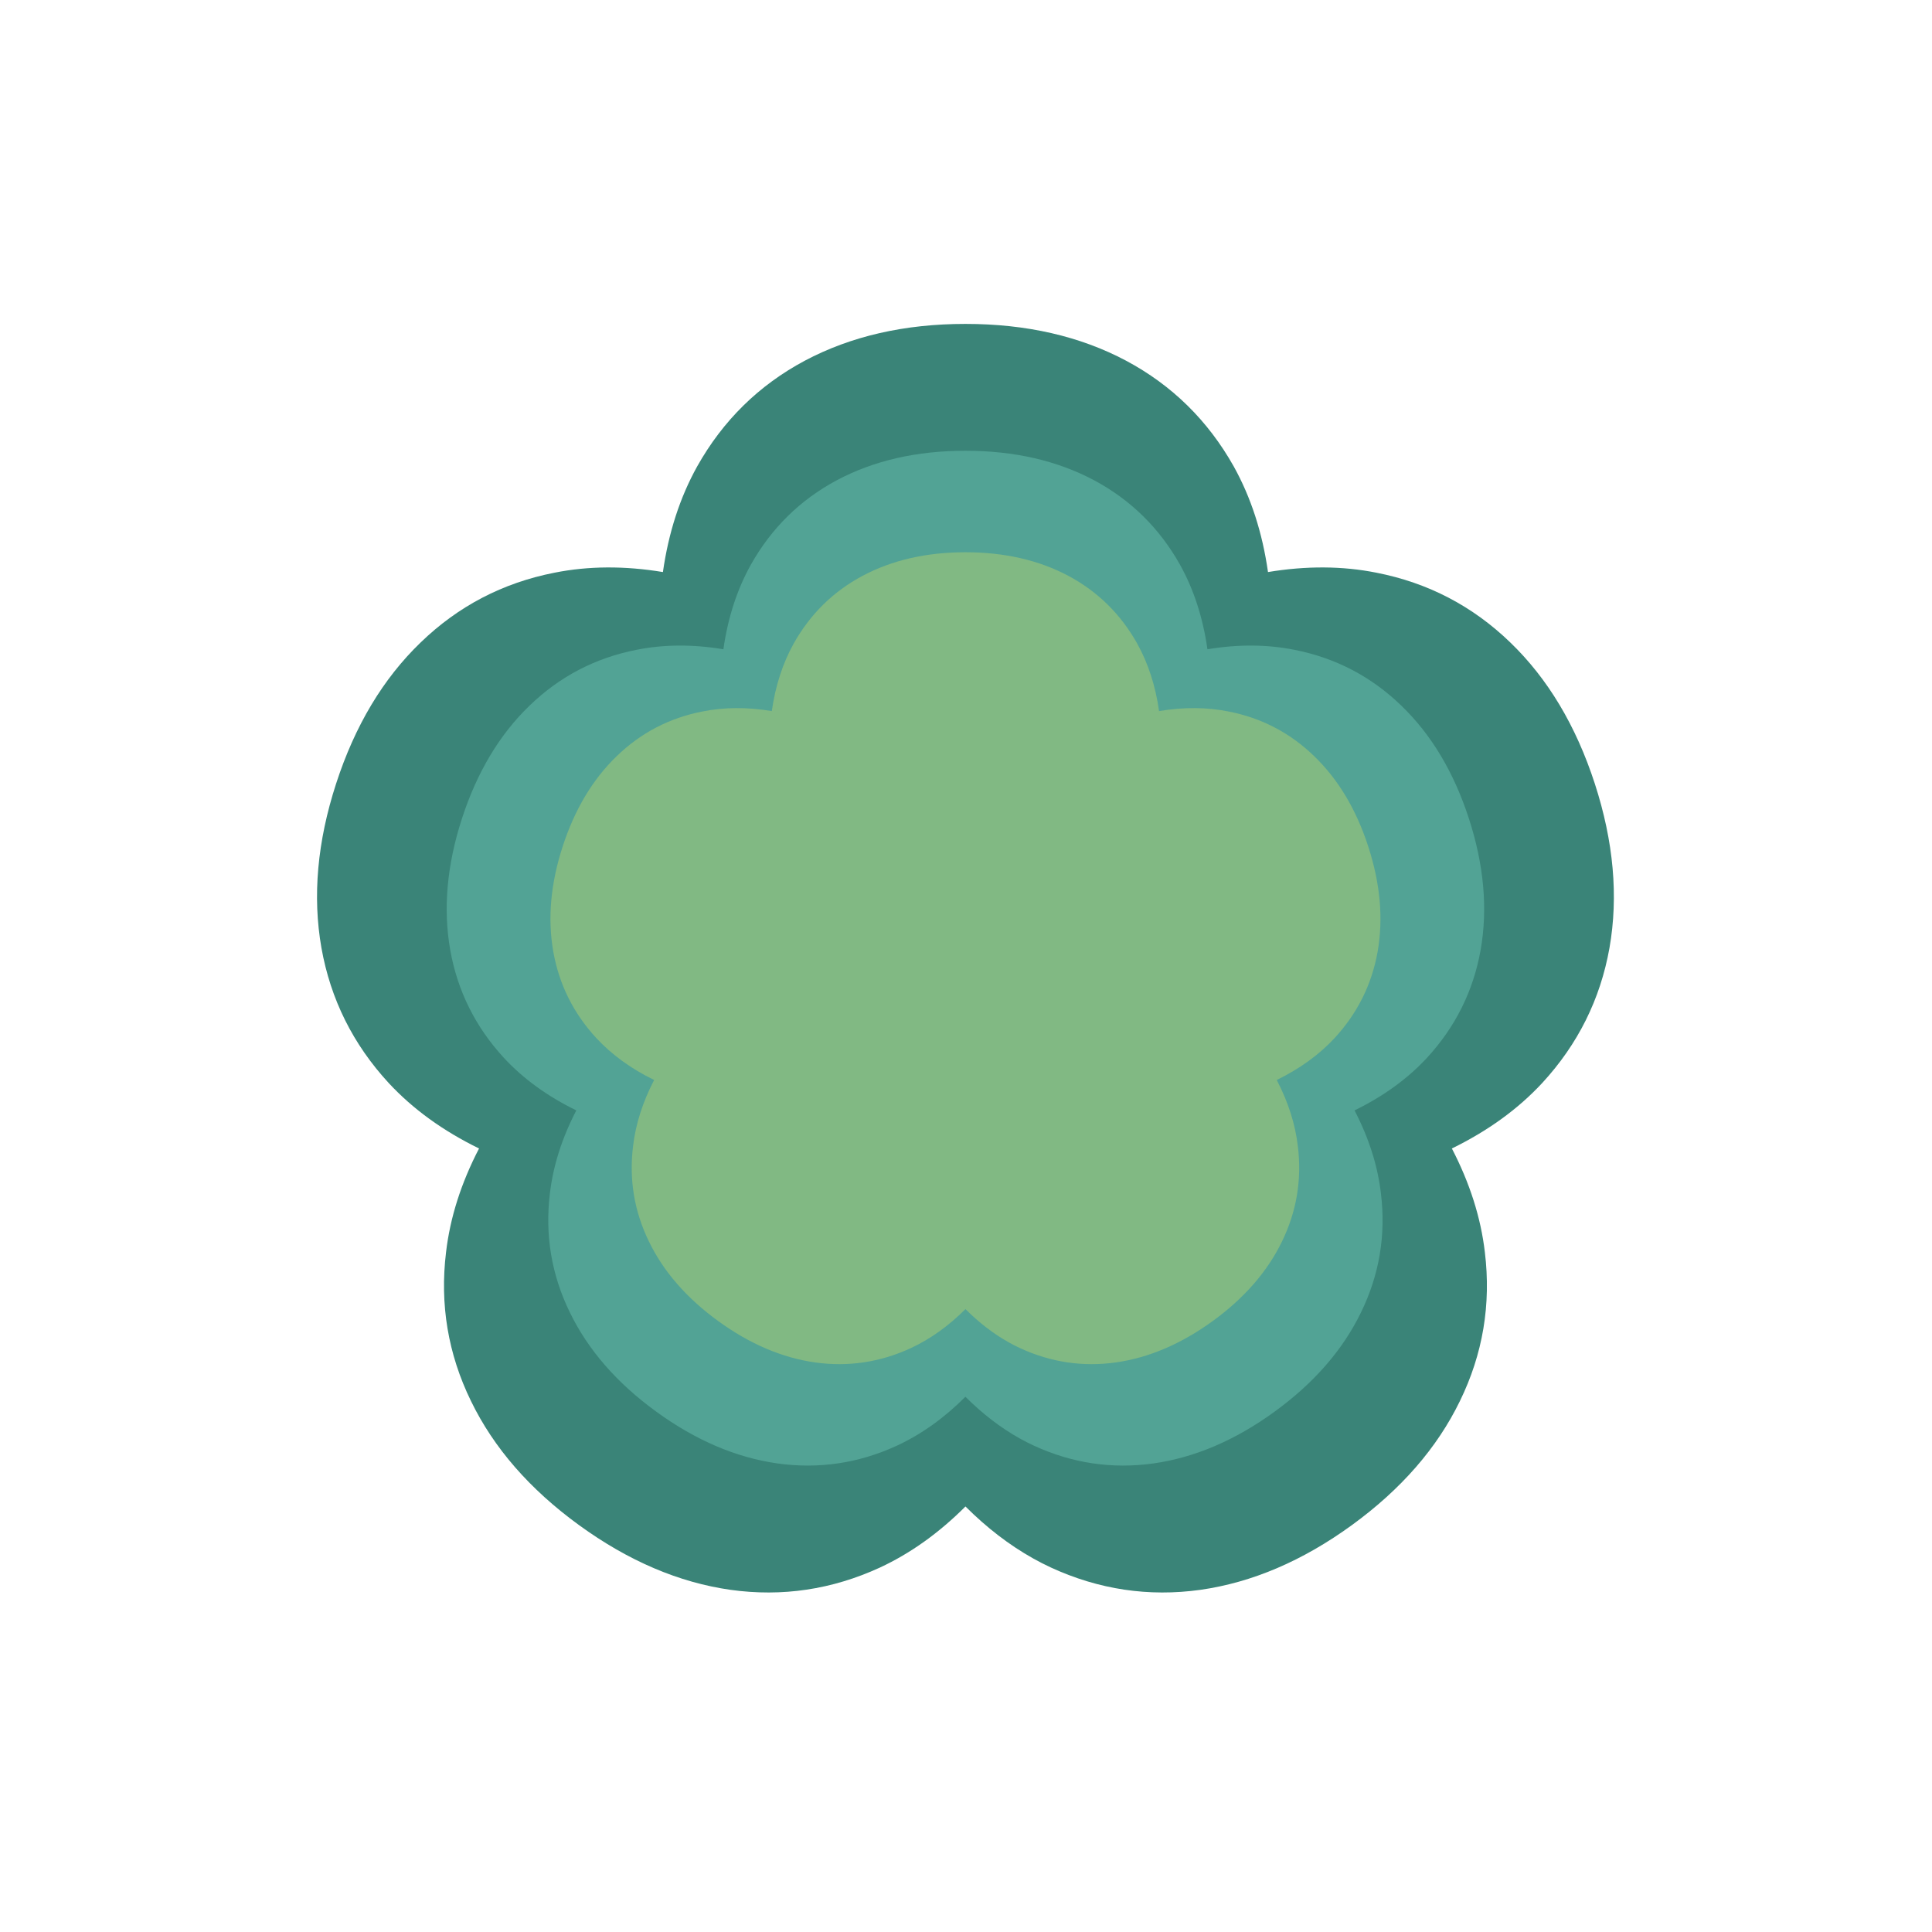
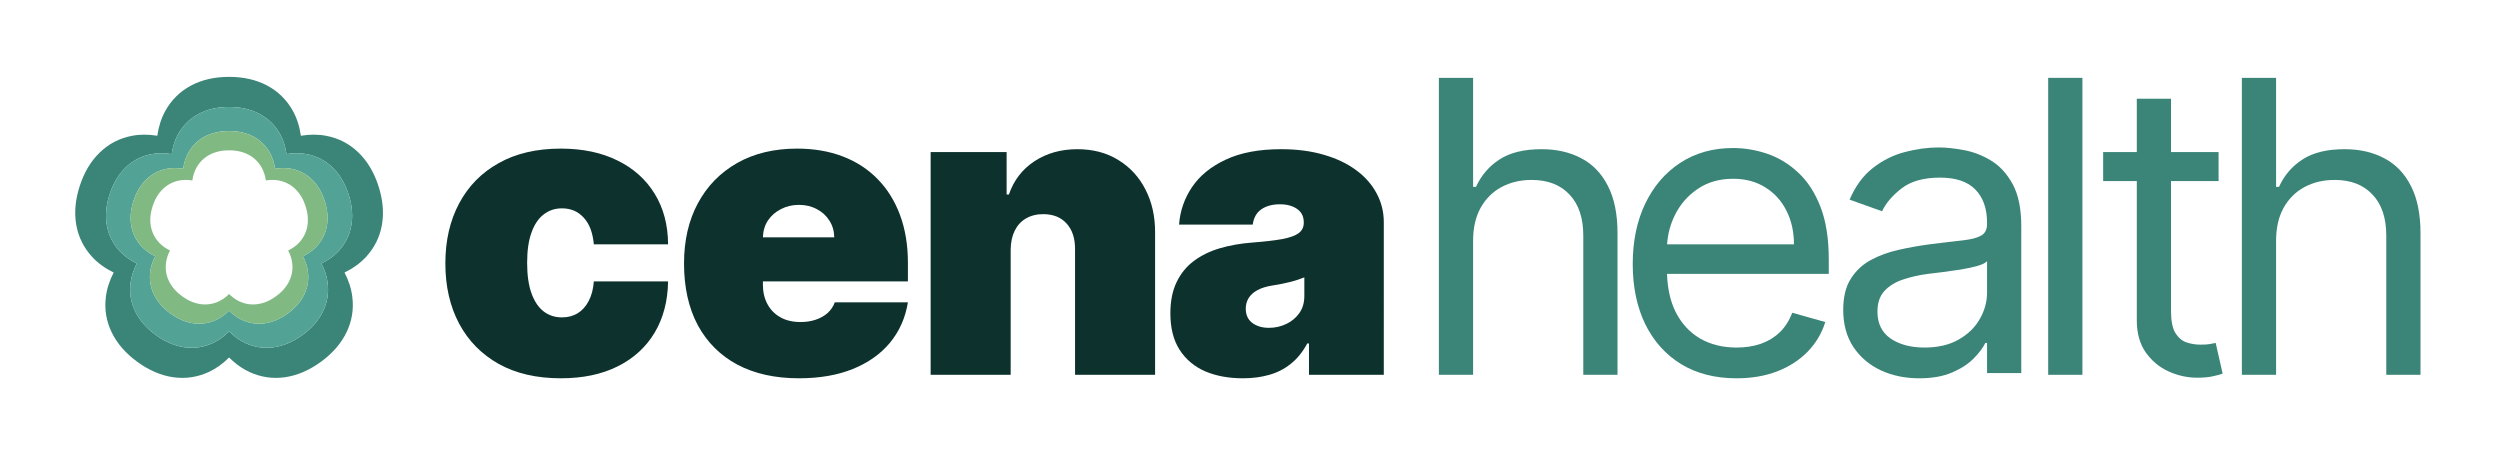
- <svg xmlns="http://www.w3.org/2000/svg" viewBox="0 0 64 64">
-   <path fill-rule="evenodd" clip-rule="evenodd" d="M31.982 10.73C34 10.73 35.774 11.136 37.304 11.949C38.826 12.762 40.014 13.93 40.87 15.452C41.44 16.478 41.818 17.644 42.004 18.95C43.272 18.74 44.47 18.746 45.599 18.972C47.308 19.307 48.785 20.078 50.031 21.283C51.273 22.48 52.206 24.039 52.83 25.959C53.453 27.879 53.616 29.693 53.316 31.401C53.014 33.1 52.271 34.592 51.088 35.876C50.285 36.741 49.287 37.463 48.095 38.045C48.689 39.189 49.054 40.334 49.188 41.481C49.398 43.211 49.122 44.855 48.361 46.412C47.607 47.965 46.414 49.335 44.782 50.522C43.15 51.708 41.475 52.423 39.76 52.666C38.051 52.903 36.403 52.657 34.817 51.928C34.617 51.835 34.42 51.735 34.226 51.626C33.435 51.184 32.688 50.609 31.982 49.904C31.103 50.783 30.159 51.458 29.147 51.928C27.561 52.657 25.913 52.903 24.204 52.666C22.488 52.423 20.814 51.708 19.182 50.522C17.549 49.335 16.356 47.965 15.602 46.412C14.842 44.855 14.566 43.211 14.776 41.481C14.91 40.334 15.275 39.19 15.869 38.045C14.677 37.463 13.679 36.741 12.876 35.876C11.693 34.592 10.95 33.1 10.648 31.401C10.348 29.693 10.51 27.879 11.134 25.959C11.757 24.039 12.691 22.48 13.934 21.283C15.179 20.078 16.656 19.307 18.365 18.972C19.494 18.746 20.692 18.74 21.96 18.95C22.146 17.644 22.524 16.478 23.094 15.452C23.949 13.93 25.137 12.762 26.659 11.949C28.19 11.136 29.964 10.73 31.982 10.73Z" fill="#3A8478" />
-   <path fill-rule="evenodd" clip-rule="evenodd" d="M31.981 14.932C33.595 14.932 35.014 15.257 36.239 15.907C37.456 16.558 38.407 17.491 39.091 18.71C39.547 19.53 39.849 20.463 39.998 21.508C41.013 21.339 41.971 21.345 42.874 21.525C44.241 21.793 45.423 22.41 46.419 23.374C47.414 24.331 48.16 25.579 48.659 27.115C49.158 28.651 49.288 30.102 49.048 31.468C48.806 32.828 48.212 34.021 47.265 35.048C46.623 35.74 45.824 36.317 44.871 36.783C45.346 37.699 45.638 38.615 45.745 39.532C45.913 40.916 45.693 42.231 45.084 43.477C44.481 44.719 43.527 45.815 42.221 46.764C40.915 47.714 39.575 48.285 38.203 48.479C36.836 48.669 35.518 48.473 34.249 47.889C34.089 47.815 33.931 47.735 33.776 47.648C33.143 47.294 32.546 46.834 31.981 46.27C31.278 46.973 30.522 47.513 29.713 47.889C28.444 48.473 27.126 48.669 25.759 48.479C24.386 48.285 23.047 47.714 21.741 46.764C20.435 45.815 19.481 44.719 18.878 43.477C18.269 42.231 18.049 40.916 18.216 39.532C18.324 38.615 18.616 37.699 19.091 36.783C18.138 36.318 17.339 35.74 16.697 35.048C15.75 34.021 15.156 32.828 14.914 31.468C14.675 30.102 14.804 28.651 15.303 27.115C15.802 25.579 16.549 24.331 17.543 23.374C18.539 22.41 19.721 21.793 21.088 21.525C21.991 21.345 22.949 21.339 23.963 21.508C24.112 20.463 24.415 19.53 24.871 18.71C25.555 17.492 26.506 16.558 27.723 15.907C28.947 15.257 30.367 14.932 31.981 14.932Z" fill="#52A395" />
-   <path fill-rule="evenodd" clip-rule="evenodd" d="M31.982 18.294C33.273 18.294 34.408 18.554 35.388 19.074C36.362 19.594 37.123 20.342 37.67 21.316C38.035 21.973 38.277 22.719 38.396 23.555C39.208 23.42 39.974 23.424 40.697 23.569C41.791 23.783 42.736 24.276 43.533 25.048C44.328 25.814 44.926 26.812 45.325 28.041C45.724 29.27 45.828 30.43 45.636 31.523C45.443 32.611 44.967 33.566 44.21 34.388C43.696 34.941 43.057 35.403 42.294 35.776C42.675 36.508 42.908 37.241 42.994 37.975C43.128 39.082 42.952 40.134 42.465 41.131C41.982 42.125 41.219 43.001 40.174 43.761C39.129 44.52 38.057 44.978 36.959 45.133C35.866 45.285 34.811 45.128 33.796 44.661C33.668 44.602 33.542 44.538 33.418 44.468C32.912 44.185 32.434 43.817 31.982 43.366C31.419 43.928 30.815 44.36 30.167 44.661C29.152 45.128 28.097 45.285 27.004 45.133C25.906 44.978 24.834 44.52 23.79 43.761C22.745 43.001 21.981 42.125 21.499 41.131C21.012 40.134 20.835 39.082 20.97 37.975C21.055 37.241 21.289 36.508 21.669 35.776C20.906 35.404 20.268 34.941 19.754 34.388C18.996 33.566 18.521 32.611 18.328 31.523C18.136 30.43 18.239 29.27 18.639 28.041C19.038 26.812 19.635 25.814 20.43 25.048C21.228 24.276 22.173 23.783 23.267 23.569C23.989 23.424 24.756 23.42 25.567 23.555C25.686 22.719 25.928 21.973 26.293 21.316C26.84 20.342 27.601 19.594 28.575 19.074C29.555 18.554 30.69 18.294 31.982 18.294Z" fill="#81B983" />
+ <svg xmlns="http://www.w3.org/2000/svg" width="349" height="64" viewBox="0 0 349 64" fill="none">
+   <path d="M78.284 52.809C74.91 52.809 72.022 52.141 69.621 50.805C67.219 49.455 65.376 47.58 64.095 45.178C62.813 42.762 62.172 39.962 62.172 36.778C62.172 33.593 62.813 30.799 64.095 28.398C65.376 25.982 67.219 24.106 69.621 22.77C72.022 21.421 74.91 20.746 78.284 20.746C81.334 20.746 83.972 21.299 86.198 22.406C88.438 23.499 90.172 25.051 91.4 27.062C92.628 29.059 93.249 31.407 93.263 34.106L82.899 34.106C82.751 32.473 82.278 31.231 81.482 30.381C80.699 29.517 79.687 29.086 78.446 29.086C77.474 29.086 76.624 29.369 75.895 29.936C75.167 30.489 74.6 31.332 74.195 32.466C73.79 33.586 73.588 34.996 73.588 36.697C73.588 38.397 73.79 39.814 74.195 40.947C74.6 42.067 75.167 42.911 75.895 43.477C76.624 44.031 77.474 44.307 78.446 44.307C79.269 44.307 79.998 44.118 80.632 43.74C81.266 43.349 81.779 42.782 82.17 42.04C82.575 41.285 82.818 40.367 82.899 39.287L93.263 39.287C93.222 42.027 92.595 44.415 91.38 46.453C90.166 48.477 88.445 50.042 86.219 51.149C84.005 52.255 81.361 52.809 78.284 52.809Z" fill="#0D322D" style="fill:#0D322D;fill:color(display-p3 0.051 0.196 0.176);fill-opacity:1;" />
+   <path d="M102.94 50.906C105.342 52.175 108.202 52.809 111.522 52.809C114.396 52.809 116.906 52.377 119.052 51.513C121.211 50.636 122.945 49.408 124.254 47.829C125.563 46.237 126.393 44.361 126.744 42.202L116.542 42.202C116.326 42.782 115.989 43.282 115.53 43.7C115.071 44.105 114.518 44.415 113.87 44.631C113.236 44.847 112.534 44.955 111.765 44.955C110.658 44.955 109.714 44.732 108.931 44.287C108.148 43.842 107.548 43.228 107.13 42.445C106.711 41.662 106.502 40.772 106.502 39.773L106.502 39.287L126.744 39.287L126.744 36.697C126.744 34.227 126.379 32.007 125.651 30.037C124.922 28.067 123.883 26.394 122.533 25.017C121.184 23.627 119.558 22.568 117.655 21.839C115.752 21.111 113.627 20.746 111.279 20.746C108.067 20.746 105.281 21.414 102.919 22.75C100.558 24.086 98.729 25.955 97.434 28.357C96.138 30.759 95.491 33.566 95.491 36.778C95.491 40.124 96.132 42.998 97.414 45.4C98.709 47.789 100.551 49.624 102.94 50.906ZM106.502 33.134C106.529 32.23 106.765 31.441 107.211 30.766C107.669 30.091 108.277 29.565 109.032 29.187C109.788 28.796 110.618 28.6 111.522 28.6C112.453 28.6 113.283 28.796 114.012 29.187C114.754 29.565 115.341 30.098 115.773 30.786C116.218 31.461 116.447 32.243 116.461 33.134L106.502 33.134Z" fill="#0D322D" style="fill:#0D322D;fill:color(display-p3 0.051 0.196 0.176);fill-opacity:1;" />
+   <path d="M141.09 34.834L141.09 52.323L129.917 52.323L129.917 21.232L140.524 21.232L140.524 27.143L140.847 27.143C141.522 25.172 142.71 23.627 144.41 22.507C146.124 21.387 148.121 20.827 150.401 20.827C152.601 20.827 154.51 21.333 156.13 22.345C157.763 23.344 159.024 24.72 159.915 26.475C160.819 28.229 161.264 30.233 161.251 32.486L161.251 52.323L150.077 52.323L150.077 34.834C150.091 33.296 149.7 32.088 148.903 31.211C148.121 30.334 147.028 29.895 145.624 29.895C144.707 29.895 143.904 30.098 143.216 30.503C142.541 30.894 142.021 31.461 141.657 32.203C141.293 32.932 141.104 33.809 141.09 34.834Z" fill="#0D322D" style="fill:#0D322D;fill:color(display-p3 0.051 0.196 0.176);fill-opacity:1;" />
+   <path d="M173.504 52.809C171.52 52.809 169.766 52.485 168.241 51.837C166.73 51.176 165.542 50.177 164.679 48.842C163.815 47.505 163.383 45.805 163.383 43.741C163.383 42.04 163.673 40.59 164.253 39.389C164.834 38.174 165.643 37.182 166.682 36.413C167.721 35.644 168.929 35.057 170.306 34.652C171.696 34.247 173.193 33.984 174.799 33.863C176.54 33.728 177.937 33.566 178.989 33.377C180.055 33.175 180.824 32.898 181.297 32.547C181.769 32.183 182.005 31.704 182.005 31.11L182.005 31.029C182.005 30.219 181.695 29.599 181.074 29.167C180.453 28.735 179.657 28.519 178.686 28.519C177.62 28.519 176.749 28.755 176.074 29.227C175.413 29.686 175.015 30.395 174.88 31.353L164.598 31.353C164.732 29.464 165.333 27.723 166.399 26.131C167.479 24.525 169.051 23.243 171.115 22.285C173.18 21.313 175.757 20.827 178.848 20.827C181.074 20.827 183.071 21.09 184.839 21.617C186.607 22.13 188.111 22.851 189.353 23.782C190.594 24.7 191.539 25.78 192.187 27.021C192.848 28.249 193.179 29.585 193.179 31.029L193.178 52.323L182.734 52.323L182.734 47.951L182.491 47.951C181.87 49.111 181.115 50.049 180.224 50.764C179.347 51.48 178.342 51.999 177.208 52.323C176.088 52.647 174.853 52.809 173.504 52.809ZM177.147 45.765C177.997 45.765 178.794 45.589 179.536 45.239C180.291 44.888 180.905 44.382 181.378 43.72C181.85 43.059 182.086 42.256 182.086 41.312L182.086 38.721C181.789 38.842 181.472 38.957 181.135 39.065C180.811 39.173 180.46 39.274 180.082 39.368C179.718 39.463 179.327 39.551 178.908 39.632C178.503 39.713 178.078 39.787 177.633 39.854C176.769 39.989 176.061 40.212 175.508 40.522C174.968 40.819 174.563 41.19 174.293 41.636C174.037 42.067 173.909 42.553 173.909 43.093C173.909 43.956 174.212 44.618 174.819 45.077C175.427 45.535 176.203 45.765 177.147 45.765Z" fill="#0D322D" style="fill:#0D322D;fill:color(display-p3 0.051 0.196 0.176);fill-opacity:1;" />
+   <path d="M205.644 33.62L205.644 52.323L200.867 52.323L200.867 10.868L205.644 10.868L205.644 26.09L206.049 26.09C206.777 24.484 207.87 23.209 209.328 22.264C210.799 21.306 212.755 20.827 215.198 20.827C217.317 20.827 219.172 21.252 220.764 22.102C222.357 22.939 223.591 24.227 224.469 25.968C225.359 27.696 225.804 29.895 225.804 32.567L225.804 52.323L221.027 52.323L221.027 32.891C221.027 30.421 220.386 28.512 219.105 27.163C217.836 25.8 216.075 25.118 213.821 25.118C212.256 25.118 210.853 25.449 209.611 26.11C208.383 26.771 207.412 27.736 206.696 29.005C205.995 30.273 205.644 31.811 205.644 33.62Z" fill="#3A8478" style="fill:#3A8478;fill:color(display-p3 0.228 0.518 0.471);fill-opacity:1;" />
+   <path d="M234.669 50.825C236.842 52.148 239.426 52.809 242.422 52.809C244.527 52.809 246.423 52.485 248.109 51.837C249.796 51.176 251.213 50.258 252.36 49.084C253.507 47.897 254.324 46.52 254.809 44.955L250.194 43.66C249.79 44.739 249.216 45.643 248.474 46.372C247.732 47.087 246.848 47.627 245.822 47.991C244.81 48.342 243.677 48.518 242.422 48.518C240.492 48.518 238.798 48.099 237.341 47.263C235.884 46.412 234.743 45.178 233.92 43.558C233.186 42.078 232.785 40.303 232.716 38.235L255.295 38.235L255.295 36.211C255.295 33.309 254.911 30.867 254.141 28.883C253.372 26.9 252.34 25.307 251.044 24.106C249.749 22.892 248.312 22.015 246.733 21.475C245.154 20.935 243.555 20.665 241.936 20.665C239.129 20.665 236.673 21.354 234.568 22.73C232.476 24.093 230.843 25.995 229.669 28.438C228.509 30.867 227.929 33.674 227.929 36.858C227.929 40.043 228.509 42.836 229.669 45.238C230.843 47.627 232.51 49.489 234.669 50.825ZM232.728 34.106C232.819 32.663 233.183 31.3 233.819 30.017C234.561 28.519 235.62 27.305 236.997 26.373C238.387 25.429 240.033 24.956 241.936 24.956C243.663 24.956 245.161 25.355 246.429 26.151C247.711 26.947 248.696 28.033 249.385 29.41C250.086 30.786 250.437 32.351 250.437 34.106L232.728 34.106Z" fill="#3A8478" style="fill:#3A8478;fill:color(display-p3 0.228 0.518 0.471);fill-opacity:1;" />
+   <path d="M267.92 52.809C265.95 52.809 264.162 52.438 262.557 51.696C260.951 50.94 259.675 49.853 258.731 48.437C257.786 47.006 257.314 45.279 257.314 43.255C257.314 41.474 257.665 40.03 258.367 38.923C259.068 37.803 260.006 36.926 261.18 36.292C262.354 35.657 263.65 35.185 265.066 34.875C266.497 34.551 267.934 34.295 269.378 34.106C271.267 33.863 272.799 33.681 273.973 33.559C275.16 33.424 276.024 33.202 276.564 32.891C277.117 32.581 277.394 32.041 277.394 31.272L277.394 31.11C277.394 29.113 276.847 27.561 275.754 26.454C274.674 25.348 273.035 24.795 270.835 24.795C268.555 24.795 266.767 25.294 265.471 26.292C264.176 27.291 263.265 28.357 262.739 29.491L258.205 27.871C259.014 25.982 260.094 24.511 261.443 23.459C262.806 22.393 264.291 21.65 265.896 21.232C267.516 20.8 269.108 20.584 270.673 20.584C271.672 20.584 272.819 20.706 274.114 20.949C275.423 21.178 276.685 21.657 277.9 22.386C279.128 23.114 280.146 24.214 280.956 25.685C281.766 27.156 282.17 29.126 282.17 31.596L282.17 52.08L277.394 52.08L277.394 47.87L277.151 47.87C276.827 48.545 276.287 49.267 275.531 50.036C274.776 50.805 273.77 51.459 272.515 51.999C271.26 52.539 269.729 52.809 267.92 52.809ZM268.649 48.518C270.538 48.518 272.131 48.147 273.426 47.404C274.735 46.662 275.72 45.704 276.381 44.53C277.056 43.356 277.394 42.121 277.394 40.826L277.394 36.454C277.191 36.697 276.746 36.919 276.058 37.122C275.383 37.311 274.6 37.479 273.71 37.628C272.832 37.763 271.976 37.884 271.139 37.992C270.316 38.087 269.648 38.167 269.135 38.235C267.894 38.397 266.733 38.66 265.653 39.024C264.587 39.375 263.724 39.908 263.063 40.623C262.415 41.325 262.091 42.283 262.091 43.498C262.091 45.157 262.705 46.413 263.933 47.263C265.174 48.099 266.746 48.518 268.649 48.518Z" fill="#3A8478" style="fill:#3A8478;fill:color(display-p3 0.228 0.518 0.471);fill-opacity:1;" />
+   <path d="M290.704 10.868L290.704 52.323L285.927 52.323L285.927 10.868L290.704 10.868Z" fill="#3A8478" style="fill:#3A8478;fill:color(display-p3 0.228 0.518 0.471);fill-opacity:1;" />
+   <path fill-rule="evenodd" clip-rule="evenodd" d="M298.297 13.783L303.074 13.783L303.074 21.232L309.713 21.232L309.713 25.28L303.074 25.28L303.074 43.417C303.074 44.766 303.27 45.778 303.661 46.453C304.066 47.114 304.579 47.559 305.199 47.789C305.834 48.005 306.502 48.113 307.203 48.113C307.73 48.113 308.161 48.086 308.499 48.032L309.308 47.87L310.28 52.161C309.956 52.282 309.504 52.404 308.924 52.525C308.344 52.66 307.608 52.728 306.718 52.728C305.368 52.728 304.046 52.438 302.75 51.857C301.468 51.277 300.402 50.393 299.552 49.206C298.715 48.018 298.297 46.52 298.297 44.712L298.297 25.28L293.601 25.28L293.601 21.232L298.297 21.232L298.297 13.783Z" fill="#3A8478" style="fill:#3A8478;fill:color(display-p3 0.228 0.518 0.471);fill-opacity:1;" />
+   <path d="M317.741 33.62L317.741 52.323L312.964 52.323L312.964 10.868L317.741 10.868L317.741 26.09L318.146 26.09C318.875 24.484 319.968 23.209 321.425 22.264C322.896 21.306 324.853 20.827 327.295 20.827C329.414 20.827 331.269 21.252 332.861 22.102C334.454 22.939 335.689 24.227 336.566 25.968C337.456 27.696 337.902 29.895 337.902 32.567L337.902 52.323L333.125 52.323L333.125 32.891C333.125 30.421 332.484 28.512 331.202 27.163C329.933 25.8 328.172 25.118 325.919 25.118C324.353 25.118 322.95 25.449 321.708 26.11C320.48 26.771 319.509 27.736 318.794 29.005C318.092 30.273 317.741 31.811 317.741 33.62Z" fill="#3A8478" style="fill:#3A8478;fill:color(display-p3 0.228 0.518 0.471);fill-opacity:1;" />
+   <path fill-rule="evenodd" clip-rule="evenodd" d="M31.982 10.73C34 10.73 35.774 11.136 37.304 11.949C38.826 12.762 40.014 13.93 40.87 15.452C41.44 16.478 41.818 17.644 42.004 18.95C43.272 18.74 44.47 18.746 45.599 18.972C47.308 19.307 48.785 20.078 50.031 21.283C51.273 22.48 52.206 24.039 52.83 25.959C53.453 27.879 53.616 29.693 53.316 31.401C53.014 33.1 52.271 34.592 51.088 35.876C50.285 36.741 49.287 37.463 48.095 38.045C48.689 39.189 49.054 40.334 49.188 41.481C49.398 43.211 49.122 44.855 48.361 46.412C47.607 47.965 46.414 49.335 44.782 50.522C43.15 51.708 41.475 52.423 39.76 52.666C38.051 52.903 36.403 52.657 34.817 51.928C34.617 51.835 34.42 51.735 34.226 51.626C33.435 51.184 32.688 50.609 31.982 49.904C31.103 50.783 30.159 51.458 29.147 51.928C27.561 52.657 25.913 52.903 24.204 52.666C22.488 52.423 20.814 51.708 19.182 50.522C17.549 49.335 16.356 47.965 15.602 46.412C14.842 44.855 14.566 43.211 14.776 41.481C14.91 40.334 15.275 39.19 15.869 38.045C14.677 37.463 13.679 36.741 12.876 35.876C11.693 34.592 10.95 33.1 10.648 31.401C10.348 29.693 10.51 27.879 11.134 25.959C11.757 24.039 12.691 22.48 13.934 21.283C15.179 20.078 16.656 19.307 18.365 18.972C19.494 18.746 20.692 18.74 21.96 18.95C22.146 17.644 22.524 16.478 23.094 15.452C23.949 13.93 25.137 12.762 26.659 11.949C28.19 11.136 29.964 10.73 31.982 10.73ZM31.982 14.933C30.368 14.933 28.948 15.258 27.724 15.908C26.507 16.558 25.556 17.492 24.872 18.711C24.416 19.531 24.114 20.464 23.965 21.509C22.95 21.34 21.992 21.346 21.089 21.526C19.722 21.794 18.54 22.411 17.544 23.375C16.55 24.333 15.803 25.58 15.304 27.116C14.805 28.652 14.676 30.103 14.915 31.469C15.157 32.828 15.751 34.022 16.698 35.05C17.34 35.741 18.139 36.319 19.092 36.784C18.617 37.7 18.325 38.616 18.218 39.533C18.05 40.917 18.27 42.232 18.879 43.478C19.482 44.72 20.436 45.816 21.742 46.765C23.048 47.714 24.388 48.286 25.76 48.48C27.127 48.67 28.445 48.474 29.714 47.891C30.523 47.514 31.279 46.974 31.982 46.271C32.547 46.835 33.145 47.295 33.777 47.649C33.933 47.736 34.09 47.816 34.25 47.891C35.519 48.474 36.837 48.67 38.204 48.48C39.577 48.286 40.916 47.715 42.222 46.765C43.528 45.816 44.482 44.72 45.085 43.478C45.694 42.232 45.914 40.917 45.746 39.533C45.639 38.616 45.348 37.7 44.872 36.784C45.826 36.318 46.624 35.741 47.267 35.05C48.213 34.022 48.807 32.828 49.049 31.469C49.289 30.103 49.159 28.652 48.66 27.116C48.161 25.58 47.415 24.333 46.42 23.375C45.424 22.411 44.242 21.794 42.875 21.526C41.973 21.346 41.014 21.34 39.999 21.509C39.85 20.464 39.548 19.531 39.092 18.711C38.408 17.492 37.457 16.558 36.24 15.908C35.016 15.258 33.597 14.933 31.982 14.933Z" fill="#3A8478" style="fill:#3A8478;fill:color(display-p3 0.228 0.518 0.471);fill-opacity:1;" />
+   <path fill-rule="evenodd" clip-rule="evenodd" d="M31.981 14.932C33.595 14.932 35.014 15.257 36.239 15.907C37.456 16.558 38.407 17.491 39.091 18.71C39.547 19.53 39.849 20.463 39.998 21.508C41.013 21.339 41.971 21.345 42.874 21.525C44.241 21.793 45.423 22.41 46.419 23.374C47.414 24.331 48.16 25.579 48.659 27.115C49.158 28.651 49.288 30.102 49.048 31.468C48.806 32.828 48.212 34.021 47.266 35.048C46.623 35.74 45.824 36.317 44.871 36.783C45.346 37.699 45.638 38.615 45.745 39.532C45.913 40.916 45.693 42.231 45.084 43.477C44.481 44.719 43.527 45.815 42.221 46.764C40.915 47.714 39.575 48.285 38.203 48.479C36.836 48.669 35.518 48.473 34.249 47.889C34.089 47.815 33.931 47.735 33.776 47.648C33.144 47.294 32.546 46.834 31.981 46.27C31.278 46.973 30.522 47.513 29.713 47.889C28.444 48.473 27.126 48.669 25.759 48.479C24.387 48.285 23.047 47.714 21.741 46.764C20.436 45.815 19.481 44.719 18.878 43.477C18.269 42.231 18.049 40.916 18.216 39.532C18.324 38.615 18.616 37.699 19.091 36.783C18.138 36.318 17.339 35.74 16.697 35.048C15.75 34.021 15.156 32.828 14.914 31.468C14.675 30.102 14.804 28.651 15.303 27.115C15.802 25.579 16.549 24.331 17.543 23.374C18.539 22.41 19.721 21.793 21.088 21.525C21.991 21.345 22.949 21.339 23.963 21.508C24.112 20.463 24.415 19.53 24.871 18.71C25.555 17.492 26.506 16.558 27.723 15.907C28.948 15.257 30.367 14.932 31.981 14.932ZM31.981 18.293C30.689 18.293 29.554 18.553 28.574 19.073C27.6 19.593 26.839 20.34 26.292 21.315C25.927 21.972 25.685 22.718 25.566 23.554C24.755 23.419 23.988 23.423 23.266 23.568C22.172 23.782 21.227 24.275 20.429 25.047C19.634 25.813 19.036 26.811 18.637 28.04C18.238 29.268 18.135 30.43 18.326 31.522C18.52 32.61 18.995 33.565 19.753 34.387C20.267 34.94 20.905 35.402 21.668 35.775C21.288 36.507 21.054 37.24 20.968 37.974C20.834 39.081 21.011 40.133 21.497 41.13C21.98 42.124 22.744 43 23.788 43.76C24.833 44.52 25.905 44.977 27.003 45.132C28.096 45.284 29.151 45.127 30.166 44.66C30.814 44.359 31.418 43.927 31.981 43.364C32.432 43.816 32.911 44.184 33.417 44.467C33.541 44.536 33.667 44.601 33.795 44.66C34.81 45.127 35.865 45.284 36.958 45.132C38.056 44.977 39.128 44.52 40.173 43.76C41.218 43 41.981 42.124 42.464 41.13C42.95 40.133 43.127 39.081 42.993 37.974C42.907 37.24 42.673 36.507 42.293 35.775C43.056 35.402 43.695 34.94 44.209 34.387C44.966 33.565 45.442 32.61 45.635 31.522C45.827 30.43 45.723 29.269 45.324 28.04C44.925 26.811 44.327 25.813 43.532 25.047C42.735 24.275 41.789 23.782 40.696 23.568C39.973 23.423 39.206 23.419 38.395 23.554C38.276 22.718 38.034 21.972 37.669 21.315C37.121 20.34 36.361 19.593 35.387 19.073C34.407 18.553 33.272 18.293 31.981 18.293Z" fill="#52A395" style="fill:#52A395;fill:color(display-p3 0.322 0.639 0.584);fill-opacity:1;" />
+   <path fill-rule="evenodd" clip-rule="evenodd" d="M31.982 18.294C33.273 18.294 34.408 18.554 35.388 19.074C36.362 19.594 37.123 20.342 37.67 21.316C38.035 21.973 38.277 22.719 38.396 23.555C39.208 23.42 39.974 23.424 40.697 23.569C41.791 23.783 42.736 24.276 43.533 25.048C44.328 25.814 44.926 26.812 45.325 28.041C45.724 29.27 45.828 30.43 45.636 31.523C45.443 32.611 44.967 33.566 44.21 34.388C43.696 34.941 43.057 35.403 42.294 35.776C42.675 36.508 42.908 37.241 42.994 37.975C43.128 39.082 42.952 40.134 42.465 41.131C41.982 42.125 41.219 43.001 40.174 43.761C39.129 44.52 38.057 44.978 36.959 45.133C35.866 45.285 34.811 45.128 33.796 44.661C33.668 44.602 33.542 44.538 33.418 44.468C32.912 44.185 32.434 43.817 31.982 43.366C31.419 43.928 30.815 44.36 30.167 44.661C29.152 45.128 28.097 45.285 27.004 45.133C25.906 44.978 24.834 44.52 23.79 43.761C22.745 43.001 21.981 42.125 21.499 41.131C21.012 40.134 20.835 39.082 20.97 37.975C21.055 37.241 21.289 36.508 21.669 35.776C20.906 35.404 20.268 34.941 19.754 34.388C18.996 33.566 18.521 32.611 18.328 31.523C18.136 30.43 18.239 29.27 18.639 28.041C19.038 26.812 19.635 25.814 20.43 25.048C21.228 24.276 22.173 23.783 23.267 23.569C23.989 23.424 24.756 23.42 25.567 23.555C25.686 22.719 25.928 21.973 26.293 21.316C26.84 20.342 27.601 19.594 28.575 19.074C29.555 18.554 30.69 18.294 31.982 18.294ZM31.982 20.982C30.949 20.982 30.04 21.19 29.256 21.606C28.477 22.022 27.868 22.62 27.43 23.4C27.138 23.925 26.945 24.522 26.849 25.191C26.2 25.083 25.587 25.087 25.009 25.203C24.134 25.374 23.377 25.769 22.739 26.386C22.103 26.999 21.625 27.797 21.306 28.78C20.986 29.764 20.904 30.693 21.057 31.567C21.212 32.437 21.592 33.201 22.198 33.859C22.609 34.301 23.12 34.672 23.73 34.97C23.426 35.556 23.239 36.142 23.171 36.729C23.063 37.615 23.204 38.456 23.594 39.254C23.98 40.049 24.591 40.751 25.427 41.358C26.263 41.966 27.12 42.332 27.999 42.456C28.874 42.578 29.718 42.452 30.53 42.079C31.048 41.838 31.532 41.492 31.982 41.042C32.343 41.404 32.726 41.697 33.131 41.924C33.23 41.98 33.331 42.031 33.433 42.079C34.246 42.452 35.09 42.578 35.965 42.456C36.843 42.332 37.701 41.966 38.537 41.358C39.373 40.751 39.983 40.049 40.369 39.254C40.759 38.456 40.9 37.615 40.793 36.729C40.724 36.142 40.537 35.555 40.233 34.969C40.843 34.671 41.355 34.301 41.766 33.859C42.372 33.201 42.752 32.437 42.907 31.567C43.06 30.692 42.977 29.764 42.658 28.78C42.338 27.797 41.861 26.999 41.224 26.386C40.587 25.769 39.83 25.374 38.955 25.203C38.377 25.087 37.763 25.083 37.114 25.191C37.019 24.523 36.825 23.925 36.533 23.4C36.095 22.62 35.486 22.022 34.707 21.606C33.923 21.19 33.015 20.982 31.982 20.982Z" fill="#81B983" style="fill:#81B983;fill:color(display-p3 0.506 0.726 0.514);fill-opacity:1;" />
</svg>
